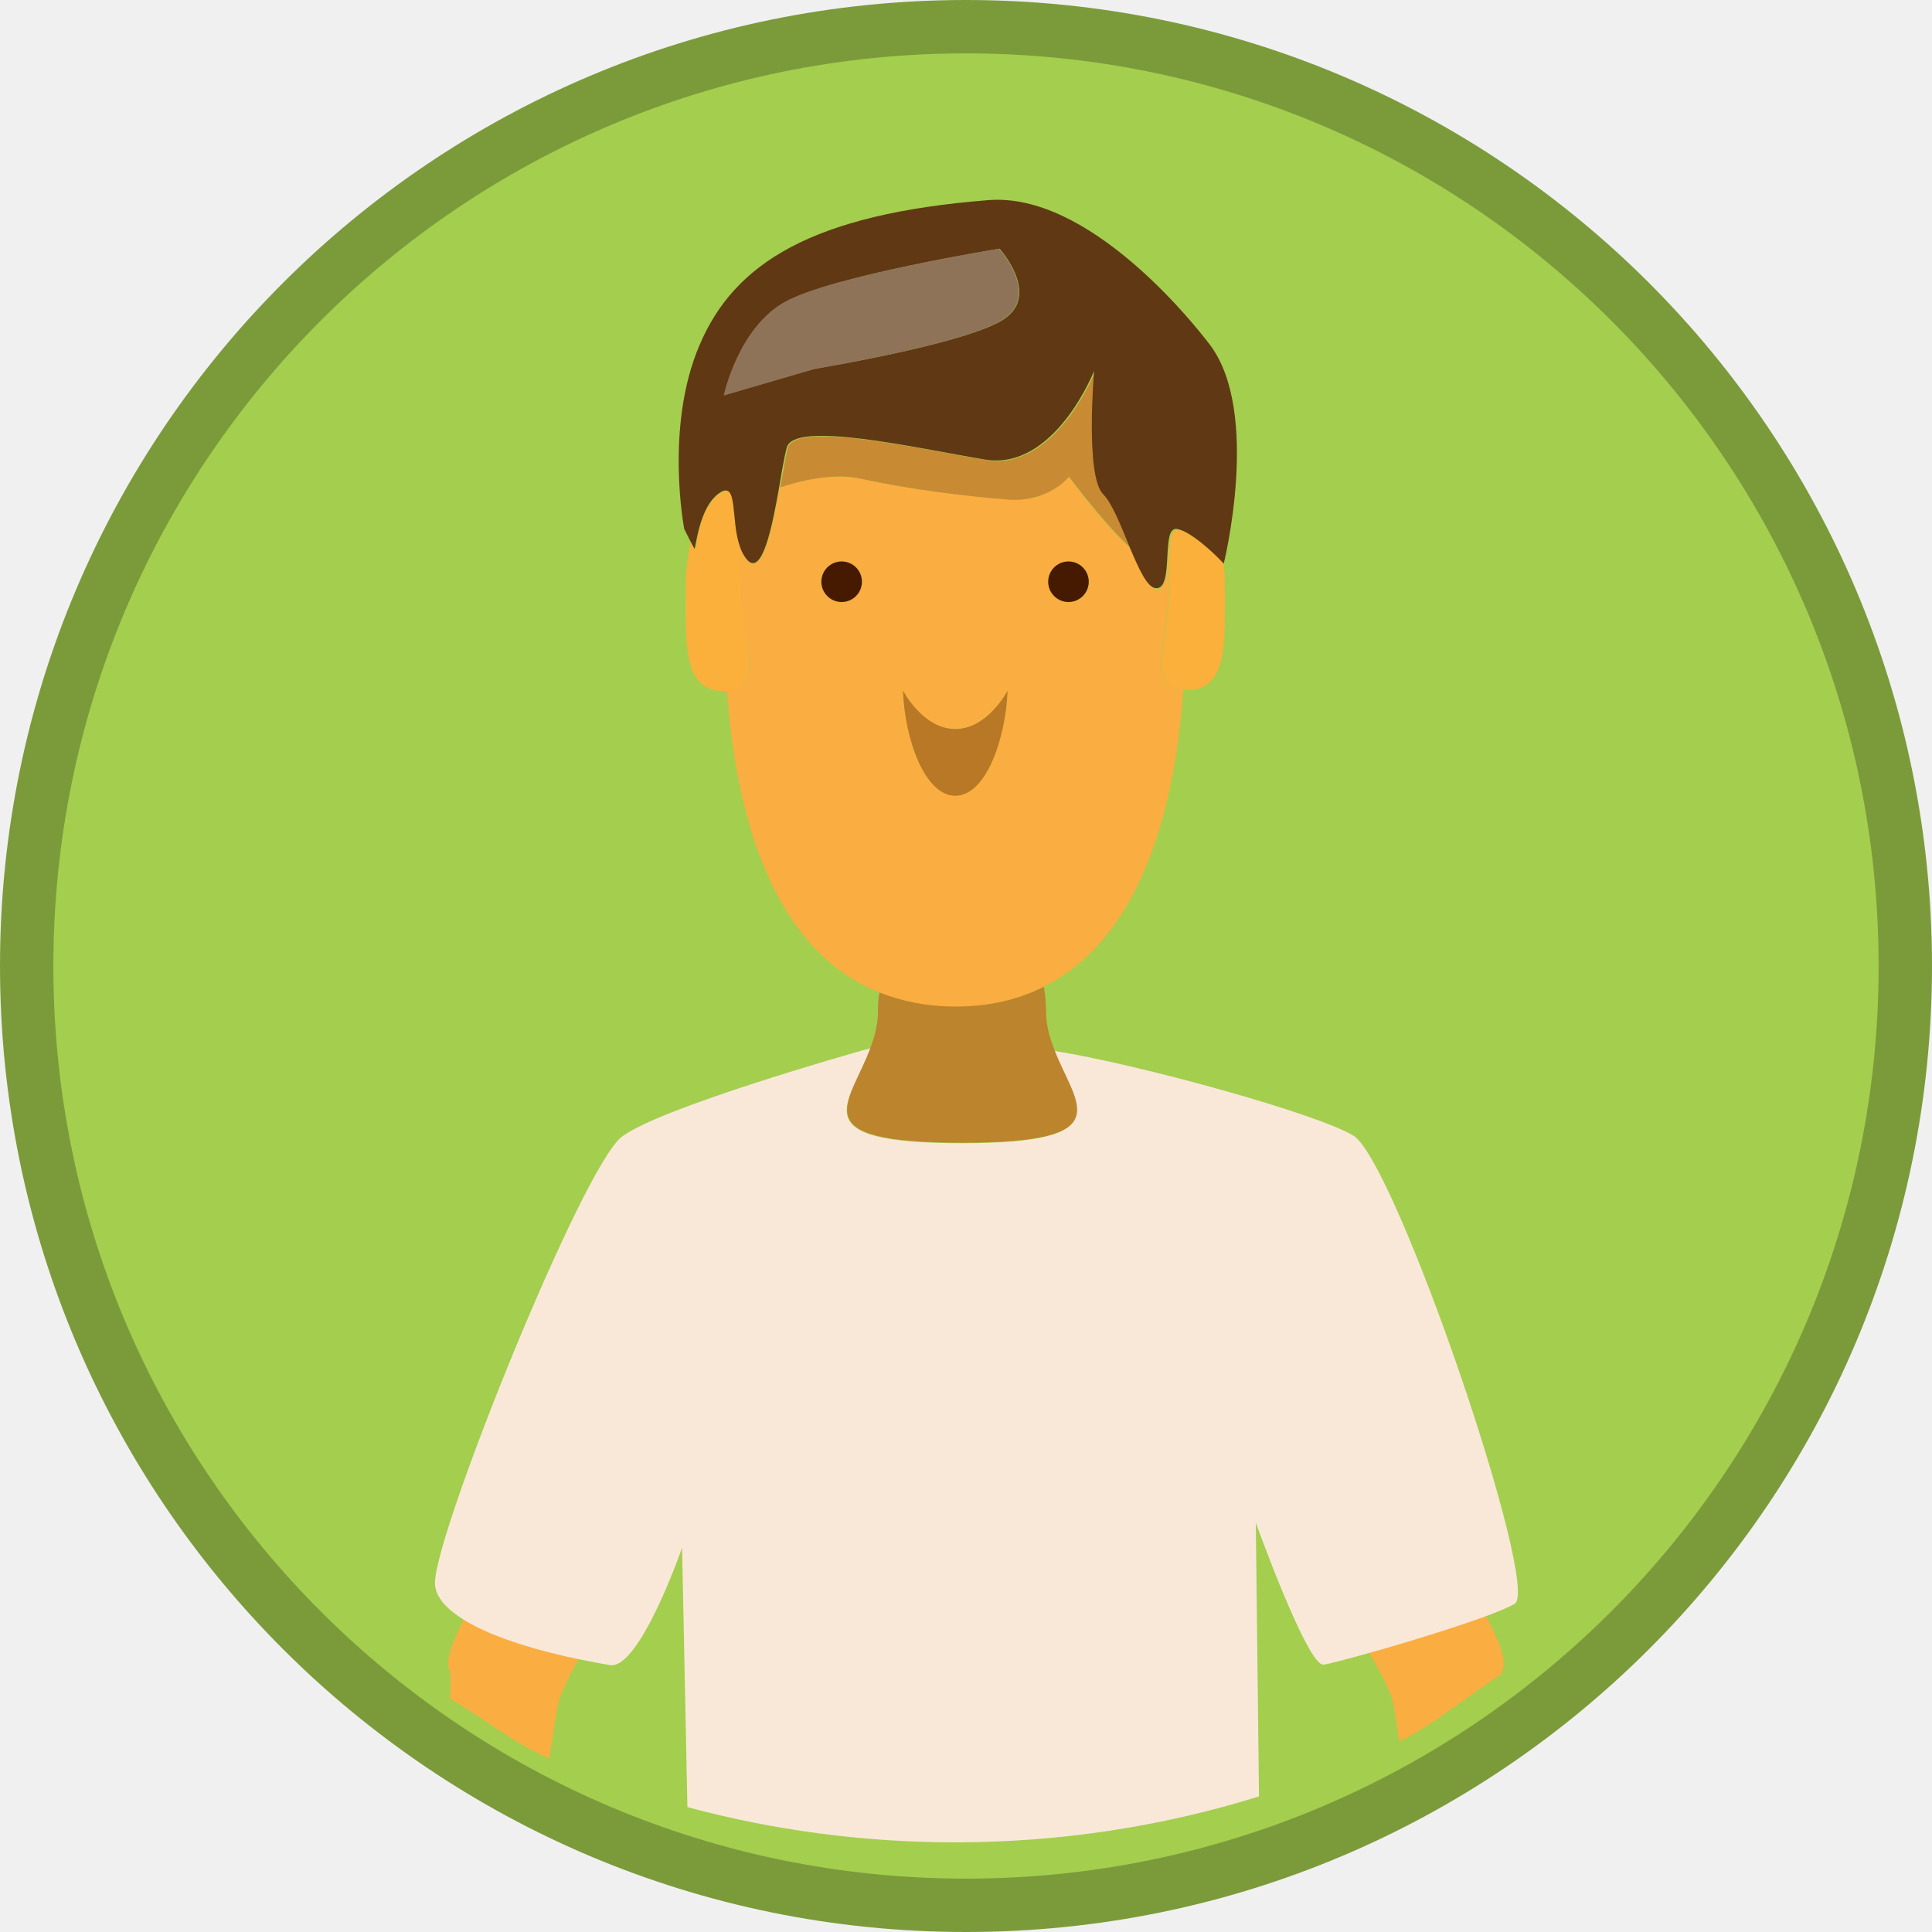
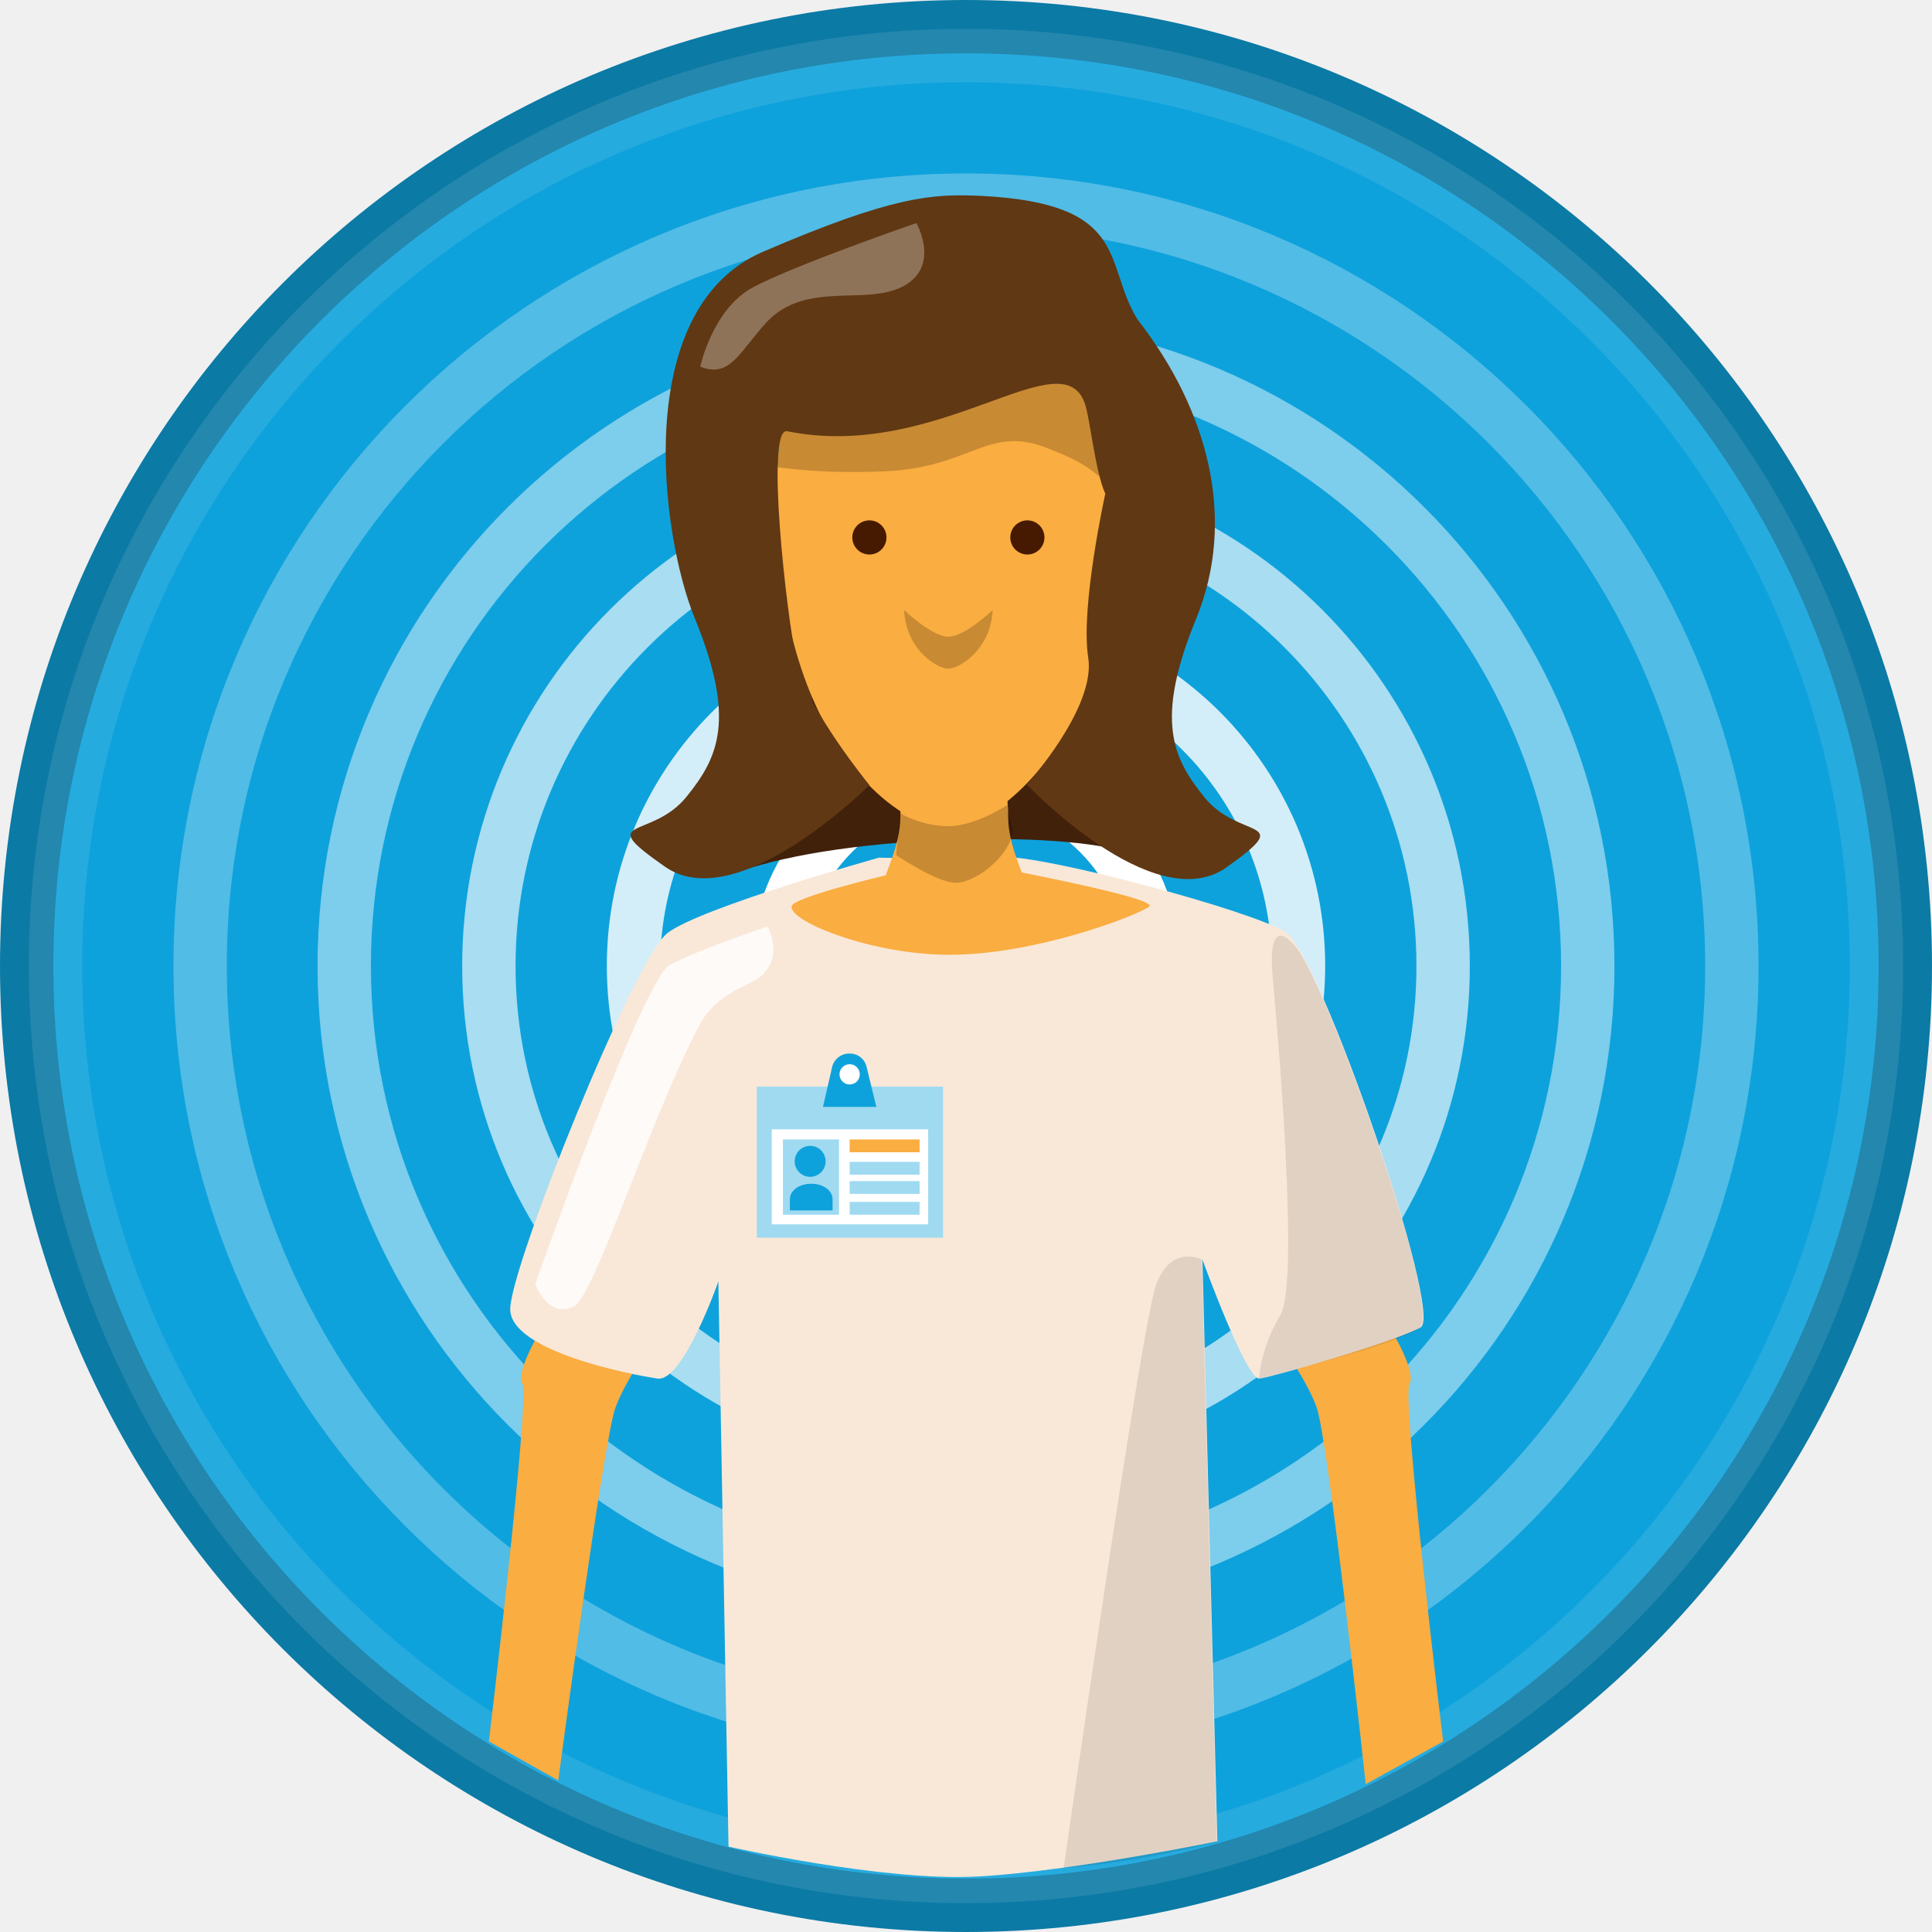
- <svg xmlns="http://www.w3.org/2000/svg" version="1.1" id="Layer_1" x="0px" y="0px" viewBox="-284 231.2 362 362" style="enable-background:new -284 231.2 362 362;" xml:space="preserve">
+ <svg xmlns="http://www.w3.org/2000/svg" version="1.1" id="Layer_1" x="0px" y="0px" viewBox="-382 531.2 362 362" style="enable-background:new -382 531.2 362 362;" xml:space="preserve">
  <style type="text/css">
- 	.st0{fill:#A4CE4E;stroke:#7B9B3B;stroke-width:10;stroke-miterlimit:10;}
- 	.st1{fill:#FAAD40;}
- 	.st2{fill:#F9E8D8;}
- 	.st3{fill:#BC842C;}
- 	.st4{fill:#461A00;}
- 	.st5{fill:#FBB03B;}
- 	.st6{opacity:0.4;fill:#542700;}
- 	.st7{opacity:0.2;}
+ 	.st0{fill:#0EA2DC;stroke:#0B7AA5;stroke-width:10;stroke-miterlimit:10;}
+ 	.st1{opacity:0.1;fill:none;stroke:#FFFFFF;stroke-width:10;stroke-miterlimit:10;}
+ 	.st2{opacity:0.28;fill:none;stroke:#FFFFFF;stroke-width:10;stroke-miterlimit:10;}
+ 	.st3{opacity:0.46;fill:none;stroke:#FFFFFF;stroke-width:10;stroke-miterlimit:10;}
+ 	.st4{opacity:0.64;fill:none;stroke:#FFFFFF;stroke-width:10;stroke-miterlimit:10;}
+ 	.st5{opacity:0.82;fill:none;stroke:#FFFFFF;stroke-width:10;stroke-miterlimit:10;}
+ 	.st6{fill:none;stroke:#FFFFFF;stroke-width:10;stroke-miterlimit:10;}
+ 	.st7{fill:#42210B;}
	.st8{fill:#603813;}
- 	.st9{opacity:0.3;fill:#FFFFFF;}
+ 	.st9{fill:#FAAD40;}
+ 	.st10{fill:#F9E8D8;}
+ 	.st11{fill:#461A00;}
+ 	.st12{fill:#FBB03B;}
+ 	.st13{opacity:0.2;}
+ 	.st14{opacity:0.3;fill:#FFFFFF;}
+ 	.st15{fill:#9FDAF1;}
+ 	.st16{fill:#FFFFFF;}
+ 	.st17{fill:#0EA2DC;}
+ 	.st18{opacity:0.8;fill:#FFFFFF;}
+ 	.st19{opacity:0.1;}
</style>
-   <circle class="st0" cx="-103" cy="412.2" r="176" />
+   <circle class="st0" cx="-201" cy="712.2" r="176" />
  <g>
-     <path class="st1" d="M-199.8,544.1c0.3,0.5,0.3,2.5,0.1,5.4c6,3.4,12.2,8.5,18.6,11.2c0.8-4.6,1.5-10,2-11.4   c0.9-2.4,2.2-4.9,3.6-7.3c-6.4-1.3-15.7-3.8-21.6-7.4C-198.8,538-200.7,542.3-199.8,544.1z" />
-     <path class="st1" d="M-23.2,549.4c0.4,1,0.9,5.2,1.4,8.1c6.6-3.2,13-8.7,19.1-12.6c0-0.4,0.1-0.6,0.2-0.8c1-1.9-1.2-6.6-3.1-10.1   c-6,2.2-15.2,5-21.9,6.9C-25.8,543.6-24.2,546.6-23.2,549.4z" />
-     <path class="st2" d="M-30.4,444c-6.6-4.1-40.3-13.4-56.1-15.9c4,10.2,12.5,17.3-17.3,17.3c-30.3,0-21-7.3-17.1-17.8   c-3.7,1-39.5,11.2-46.6,16.6c-7.4,5.7-35,74.2-35,83.6c0,2.6,2.2,4.9,5.4,6.9c5.8,3.6,15.2,6.1,21.6,7.4c2.5,0.5,4.6,0.9,5.8,1.1   c5.6,0.8,13.5-22,13.5-22l1,48.6c16,4.3,32.8,6.6,50.1,6.6c19.8,0,39-3,57-8.6l-0.6-51.3c0,0,9.7,27,12.7,26.6   c0.9-0.1,4.3-1,8.6-2.2c6.8-1.9,15.9-4.7,21.9-6.9c2.4-0.9,4.3-1.7,5.3-2.3C4.8,528.8-22.5,448.8-30.4,444z" />
-     <path class="st3" d="M-103.7,445.3c29.7,0,21.3-7,17.3-17.3c-0.9-2.3-1.6-4.7-1.6-7.2c0-1.8-0.2-3.3-0.4-4.7   c-4.7,2.3-10.2,3.6-16.6,3.6c-5.3,0-10-0.9-14.2-2.6c-0.2,1.1-0.3,2.3-0.3,3.7c0,2.3-0.6,4.6-1.4,6.7   C-124.7,438.1-134,445.3-103.7,445.3z" />
-     <path class="st1" d="M-88.5,416.1c18-8.9,24.6-32.7,26.2-55.6c-7.2-0.4-2.7-9.1-2.7-19.8c0-3.1,0.1-6.1,0.3-8.7   c-0.8,3,0,9.6-2.4,9.6c-1.7,0-3.3-3.6-5-7.6c-5.1-4.5-11.7-13.5-11.7-13.5s-3.7,5-11.5,4.3s-18.4-1.9-27.4-3.9   c-5-1.1-10.9,0.2-15.2,1.6c-1.3,7.5-3.3,16.8-6,13.7c-0.6-0.7-1.1-1.6-1.4-2.6c0.1,2.2,0.2,4.7,0.2,7.2c0,10.7,4.5,19.5-2.7,19.8   c1.7,23.9,8.8,48.8,28.7,56.6c4.1,1.6,8.8,2.6,14.2,2.6C-98.7,419.8-93.2,418.5-88.5,416.1z M-83.8,336.4c2.1,0,3.8,1.7,3.8,3.8   c0,2.1-1.7,3.8-3.8,3.8c-2.1,0-3.8-1.7-3.8-3.8C-87.5,338.1-85.8,336.4-83.8,336.4z M-105,367.8c6.1,0,9.8-7.2,9.8-7.2   c-0.4,9.1-4.1,19.7-9.8,19.7c-5.7,0-9.4-10.5-9.8-19.7C-114.9,360.6-111.2,367.8-105,367.8z M-126.3,344c-2.1,0-3.8-1.7-3.8-3.8   c0-2.1,1.7-3.8,3.8-3.8s3.8,1.7,3.8,3.8C-122.6,342.3-124.3,344-126.3,344z" />
-     <circle class="st4" cx="-83.8" cy="340.2" r="3.8" />
-     <path class="st5" d="M-63.2,330.5c-0.7-0.1-1.2,0.5-1.4,1.5c-0.2,2.6-0.3,5.6-0.3,8.7c0,10.7-4.5,19.5,2.7,19.8c0.2,0,0.3,0,0.5,0   c7.9,0,7.2-8.9,7.2-19.9c0-1.4-0.1-2.8-0.3-4.1C-56.1,335.3-60.6,330.9-63.2,330.5z" />
-     <circle class="st4" cx="-126.3" cy="340.2" r="3.8" />
-     <path class="st1" d="M-105,380.3c5.7,0,9.4-10.5,9.8-19.7c0,0-3.7,7.2-9.8,7.2c-6.1,0-9.8-7.2-9.8-7.2   C-114.5,369.7-110.7,380.3-105,380.3z" />
-     <path class="st6" d="M-105,380.3c5.7,0,9.4-10.5,9.8-19.7c0,0-3.7,7.2-9.8,7.2c-6.1,0-9.8-7.2-9.8-7.2   C-114.5,369.7-110.7,380.3-105,380.3z" />
-     <path class="st5" d="M-145.1,340.8c0-2.5-0.1-5-0.2-7.2c-1.7-5-0.3-12.2-3.7-10c-4.1,2.6-4.6,10.6-4.6,10.6l-0.9-1.7   c-0.6,2.5-1,5.3-1,8.3c0,11-0.7,19.9,7.2,19.9c0.2,0,0.3,0,0.5,0C-140.7,360.2-145.1,351.5-145.1,340.8z" />
-     <path class="st1" d="M-78.8,300.8c0,0-7.4,18.8-20.5,16.6s-35.8-7.4-37.1-2.2c-0.4,1.5-0.8,4.3-1.4,7.3c4.3-1.4,10.2-2.7,15.2-1.6   c9,2,19.7,3.3,27.4,3.9s11.5-4.3,11.5-4.3s6.6,8.9,11.7,13.5c-1.6-3.9-3.3-8.3-5-10C-80.6,320.4-78.8,300.8-78.8,300.8z" />
-     <path class="st7" d="M-78.8,300.8c0,0-7.4,18.8-20.5,16.6s-35.8-7.4-37.1-2.2c-0.4,1.5-0.8,4.3-1.4,7.3c4.3-1.4,10.2-2.7,15.2-1.6   c9,2,19.7,3.3,27.4,3.9s11.5-4.3,11.5-4.3s6.6,8.9,11.7,13.5c-1.6-3.9-3.3-8.3-5-10C-80.6,320.4-78.8,300.8-78.8,300.8z" />
-     <path class="st8" d="M-149.1,323.5c3.4-2.2,2,5.1,3.7,10c0.3,1,0.8,1.9,1.4,2.6c2.8,3.1,4.7-6.2,6-13.7c0.5-3,1-5.8,1.4-7.3   c1.3-5.2,24,0,37.1,2.2s20.5-16.6,20.5-16.6s-1.7,19.7,1.7,23.1c1.7,1.7,3.4,6.1,5,10c1.7,4,3.3,7.7,5,7.6c2.5,0,1.7-6.6,2.4-9.6   c0.2-1,0.7-1.6,1.4-1.5c2.6,0.4,7.1,4.7,8.4,6.1c0.2,0.2,0.4,0.4,0.4,0.4s7-28.3-2.6-41c-3.4-4.5-22.8-28.6-41.5-27.1   c-33,2.6-47.6,11.8-54.1,27.1c-6.6,15.3-2.9,34.5-2.9,34.5l1,2l0.9,1.7C-153.6,334.1-153.1,326.1-149.1,323.5z M-136.9,287.8   c8.7-4.9,40.2-10,40.2-10s8.3,9.2,0,13.7c-8.3,4.5-34.7,8.8-34.7,8.8l-16.8,4.9C-148.3,305.2-145.7,292.7-136.9,287.8z" />
-     <path class="st8" d="M-96.8,291.5c8.3-4.5,0-13.7,0-13.7s-31.4,5.1-40.2,10c-8.7,4.9-11.4,17.5-11.4,17.5l16.8-4.9   C-131.5,300.3-105,296-96.8,291.5z" />
-     <path class="st9" d="M-96.8,291.5c8.3-4.5,0-13.7,0-13.7s-31.4,5.1-40.2,10c-8.7,4.9-11.4,17.5-11.4,17.5l16.8-4.9   C-131.5,300.3-105,296-96.8,291.5z" />
+     <circle class="st1" cx="-201" cy="712.2" r="170.6" />
+     <circle class="st2" cx="-201" cy="712.2" r="143.5" />
+     <circle class="st3" cx="-201" cy="712.2" r="116.5" />
+     <circle class="st4" cx="-201" cy="712.2" r="89.4" />
+     <circle class="st5" cx="-201" cy="712.2" r="62.3" />
+     <circle class="st6" cx="-201" cy="712.2" r="35.2" />
+   </g>
+   <g>
+     <g>
+       <path class="st7" d="M-244,694.7c20.5-7.5,64.8-8,74.9-3.1c5.7,2.7,0-31.7,0-31.7l-43.5-26.5l-24.4,8.8    C-237,642.2-251.4,697.4-244,694.7z" />
+       <path class="st8" d="M-240.8,637.8c0,0,2.8,20.3,1.3,25.3c-1.5,5-7.4,7.5-7.4,7.5s1.6,3.2,5,3.1c3.4-0.1,12.5-4.7,12.5-4.7    l-2.3-34.7l-9.2-1.1L-240.8,637.8z" />
+       <g>
+         <path class="st9" d="M-279.4,778.3c0,0-6.2,9.5-4.7,12.2c1.4,2.8-6.3,67-6.3,67l13,7.3c0,0,8.5-63.8,10.7-69.8     c2.2-6.1,8.3-13.9,8.3-13.9L-279.4,778.3z" />
+         <path class="st9" d="M-122.6,778.3c0,0,6.2,9.5,4.7,12.2s6.3,67,6.3,67l-14.5,8c0,0-7-64.5-9.2-70.6c-2.2-6.1-8.3-13.9-8.3-13.9     L-122.6,778.3z" />
+         <path class="st10" d="M-217.3,691.9c0,0-33.3,9.3-39.6,14.1s-29.5,62.6-29.5,70.5c0,7.9,22.8,12.3,27.6,13     c4.8,0.7,11.4-18.2,11.4-18.2l1.9,105.9c0,0,29.1,6.6,46.8,5.6s44.8-6.6,44.8-6.6l-2.8-109c0,0,8.2,22.6,10.7,22.3     c2.5-0.3,25.7-7,30.2-9.6c4.3-2.5-18.8-70-25.4-74.1c-6.6-4.1-45.3-14.4-52.9-14C-201.7,692.3-217.3,691.9-217.3,691.9z" />
+         <path class="st9" d="M-193.1,684.2c0-15.2-10.1-12.5-10.1-12.5s-10.1-2.6-10.1,12.5c0,11.8-13.3,20.6,10.1,20.6     C-179.8,704.8-193.1,696-193.1,684.2z" />
+         <path class="st9" d="M-214.3,694.8c0,0-14.9,3.4-18.8,5.6c-3.9,2.2,13,9.7,29,9.7c16,0,34.8-7.2,37.4-9c2.6-1.8-37.4-9-37.4-9     L-214.3,694.8z" />
+         <g>
+           <path class="st9" d="M-204.3,686.4c-11.3,0-37.5-21.7-31.2-77.7c1.7-15.1,31.2-14.4,31.2-14.4s28.9-0.6,31.2,14.4      C-165.2,660.7-193,686.4-204.3,686.4z" />
+           <circle class="st11" cx="-189.5" cy="631.9" r="3.2" />
+           <path class="st12" d="M-161.7,625.4c0,9.3,0.6,16.8-6.1,16.8s-2.7-7.5-2.7-16.8s1.2-10.1,2.7-10.1S-161.7,616.2-161.7,625.4z" />
+           <circle class="st11" cx="-219.1" cy="631.9" r="3.2" />
+           <path class="st13" d="M-212.6,645.5c0.4,7.7,6.4,11,8.3,11s7.9-3.4,8.3-11c0,0-5.2,5-8.3,5      C-207.4,650.5-212.6,645.5-212.6,645.5z" />
+           <path class="st13" d="M-213.3,683.6l-0.8,7.8c0,0,7.6,5.2,11.2,5.2c3.1,0,8.5-3.6,10.3-8.1c1-2.4-0.7-3.8-0.6-6.5      c0,0-6,4-11.1,4S-213.3,683.6-213.3,683.6z" />
+           <path class="st12" d="M-246.9,625.4c0,9.3-0.6,16.8,6.1,16.8c6.7,0,2.7-7.5,2.7-16.8s-1.2-10.1-2.7-10.1      C-242.3,615.3-246.9,616.2-246.9,625.4z" />
+           <path class="st13" d="M-237,618.6c0,0,7.8,1.5,21,0.9c15.5-0.7,19.1-8.4,29.5-4.6c10.4,3.8,9.1,5.6,13,6.8c3.9,1.2,0,0,0,0      l0-30.3l-64,14.7L-237,618.6z" />
+         </g>
+         <path class="st8" d="M-156.4,680.5c-5.8-7.2-9.3-14.3-1.5-33.3c7.7-18.8,2.3-39.1-11-56.2c-6.4-10.4-1.1-21.7-29.3-23.1     c-9-0.4-16.3-0.1-40.9,10.5c-24.7,10.7-19.1,53.1-12.7,68.7c7.8,19,4.3,26.1-1.5,33.3c-6.6,8.3-17.7,3.7-4.1,13.2     c13.6,9.5,38.3-15.3,38.3-15.3s-11.7-14.3-13.6-22.9c-2-9.3-5.9-44.3-1.8-43.4c28.6,5.8,51.9-18.1,55.9-4.8     c0.9,3.1,1.9,12.6,3.7,16.5c0,0-4.7,21.3-3.2,30.7c1.5,9.4-11.5,23.8-11.5,23.8s23.7,25,37.3,15.6     C-138.8,684.2-149.8,688.8-156.4,680.5z" />
+         <path class="st14" d="M-250.8,599.9c0,0,2.3-10.6,9.6-14.7c7.4-4.1,30.9-12.2,30.9-12.2s4.6,8-2.4,11.8s-18.2-1.1-25.6,6.7     C-243.6,597.3-245.2,602.1-250.8,599.9z" />
+       </g>
+       <g>
+         <rect x="-240.2" y="734.8" class="st15" width="34.9" height="28.3" />
+         <rect x="-237.4" y="742.8" class="st16" width="29.3" height="17.8" />
+         <rect x="-222.8" y="744.7" class="st9" width="13.1" height="2.4" />
+         <rect x="-222.8" y="748.9" class="st15" width="13.1" height="2.4" />
+         <rect x="-222.8" y="752.5" class="st15" width="13.1" height="2.4" />
+         <rect x="-222.8" y="756.4" class="st15" width="13.1" height="2.4" />
+         <rect x="-235.3" y="744.7" class="st15" width="10.5" height="14.1" />
+         <circle class="st17" cx="-230.2" cy="748.8" r="2.9" />
+         <path class="st17" d="M-234,758h8v-2.1c0-1.6-1.7-2.9-4-2.9s-4,1.3-4,2.9V758z" />
+         <path class="st17" d="M-217.8,738.6h-10l1.7-7.4c0.3-1.5,1.7-2.6,3.2-2.6h0.1c1.6,0,2.9,1.1,3.2,2.6L-217.8,738.6z" />
+         <circle class="st16" cx="-222.8" cy="732.5" r="1.9" />
+       </g>
+     </g>
+     <path class="st18" d="M-281.7,771.8c0,0,20.1-57.1,25.2-59.8c5.2-2.8,18.3-7.2,18.3-7.2s3.5,6.1-2,9.9c-1.3,0.9-7.6,2.8-10.6,8.3   c-9.2,17.2-19.9,51.4-23.7,53C-279.4,778.3-281.7,771.8-281.7,771.8z" />
+     <path class="st19" d="M-146.1,789.5c0,0,26.7-6.5,30.2-9.6c3.8-3.3-14.9-57.5-22.3-69.8c-1.1-1.9-6.6-9.1-5.3,4.7   c0.7,7.5,5.1,56.7,1.4,62.8S-146.1,789.5-146.1,789.5z" />
+     <path class="st19" d="M-154,876.3l-2.8-109.1c0,0-5.8-3-8.6,4.8c-2.8,7.7-17.3,109.2-17.3,109.2C-168.3,880.2-154,876.3-154,876.3z   " />
  </g>
</svg>
